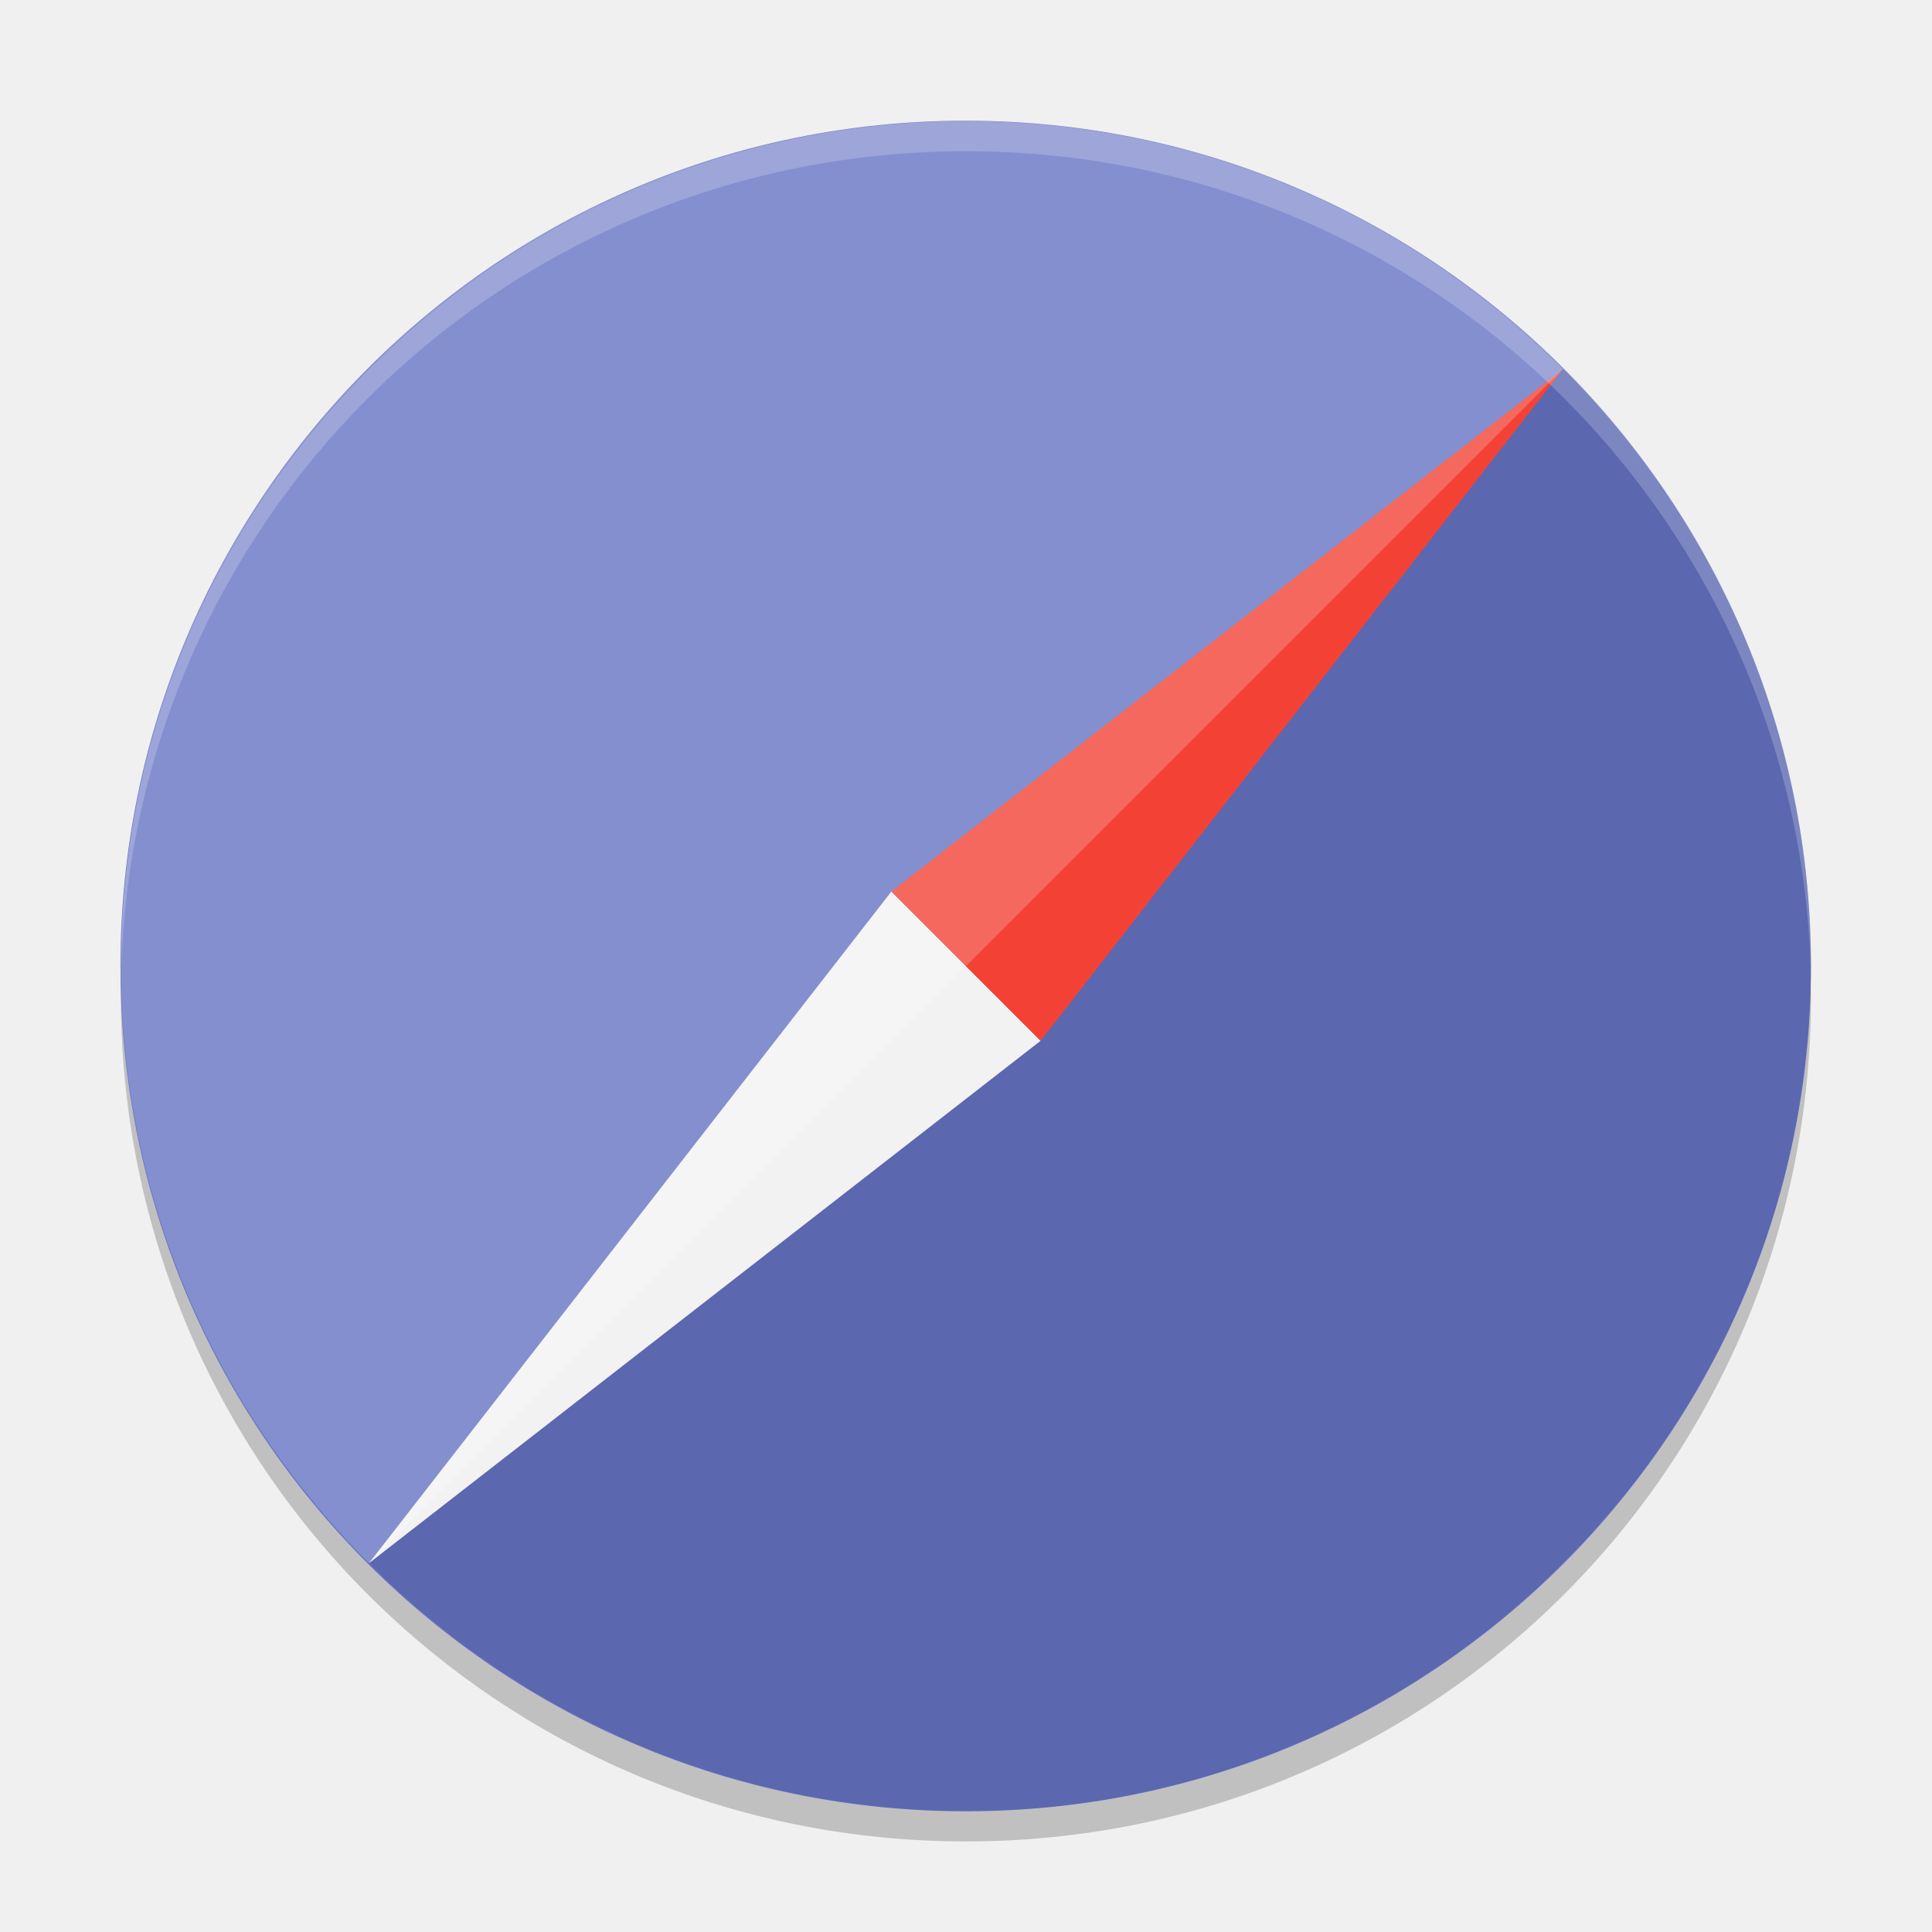
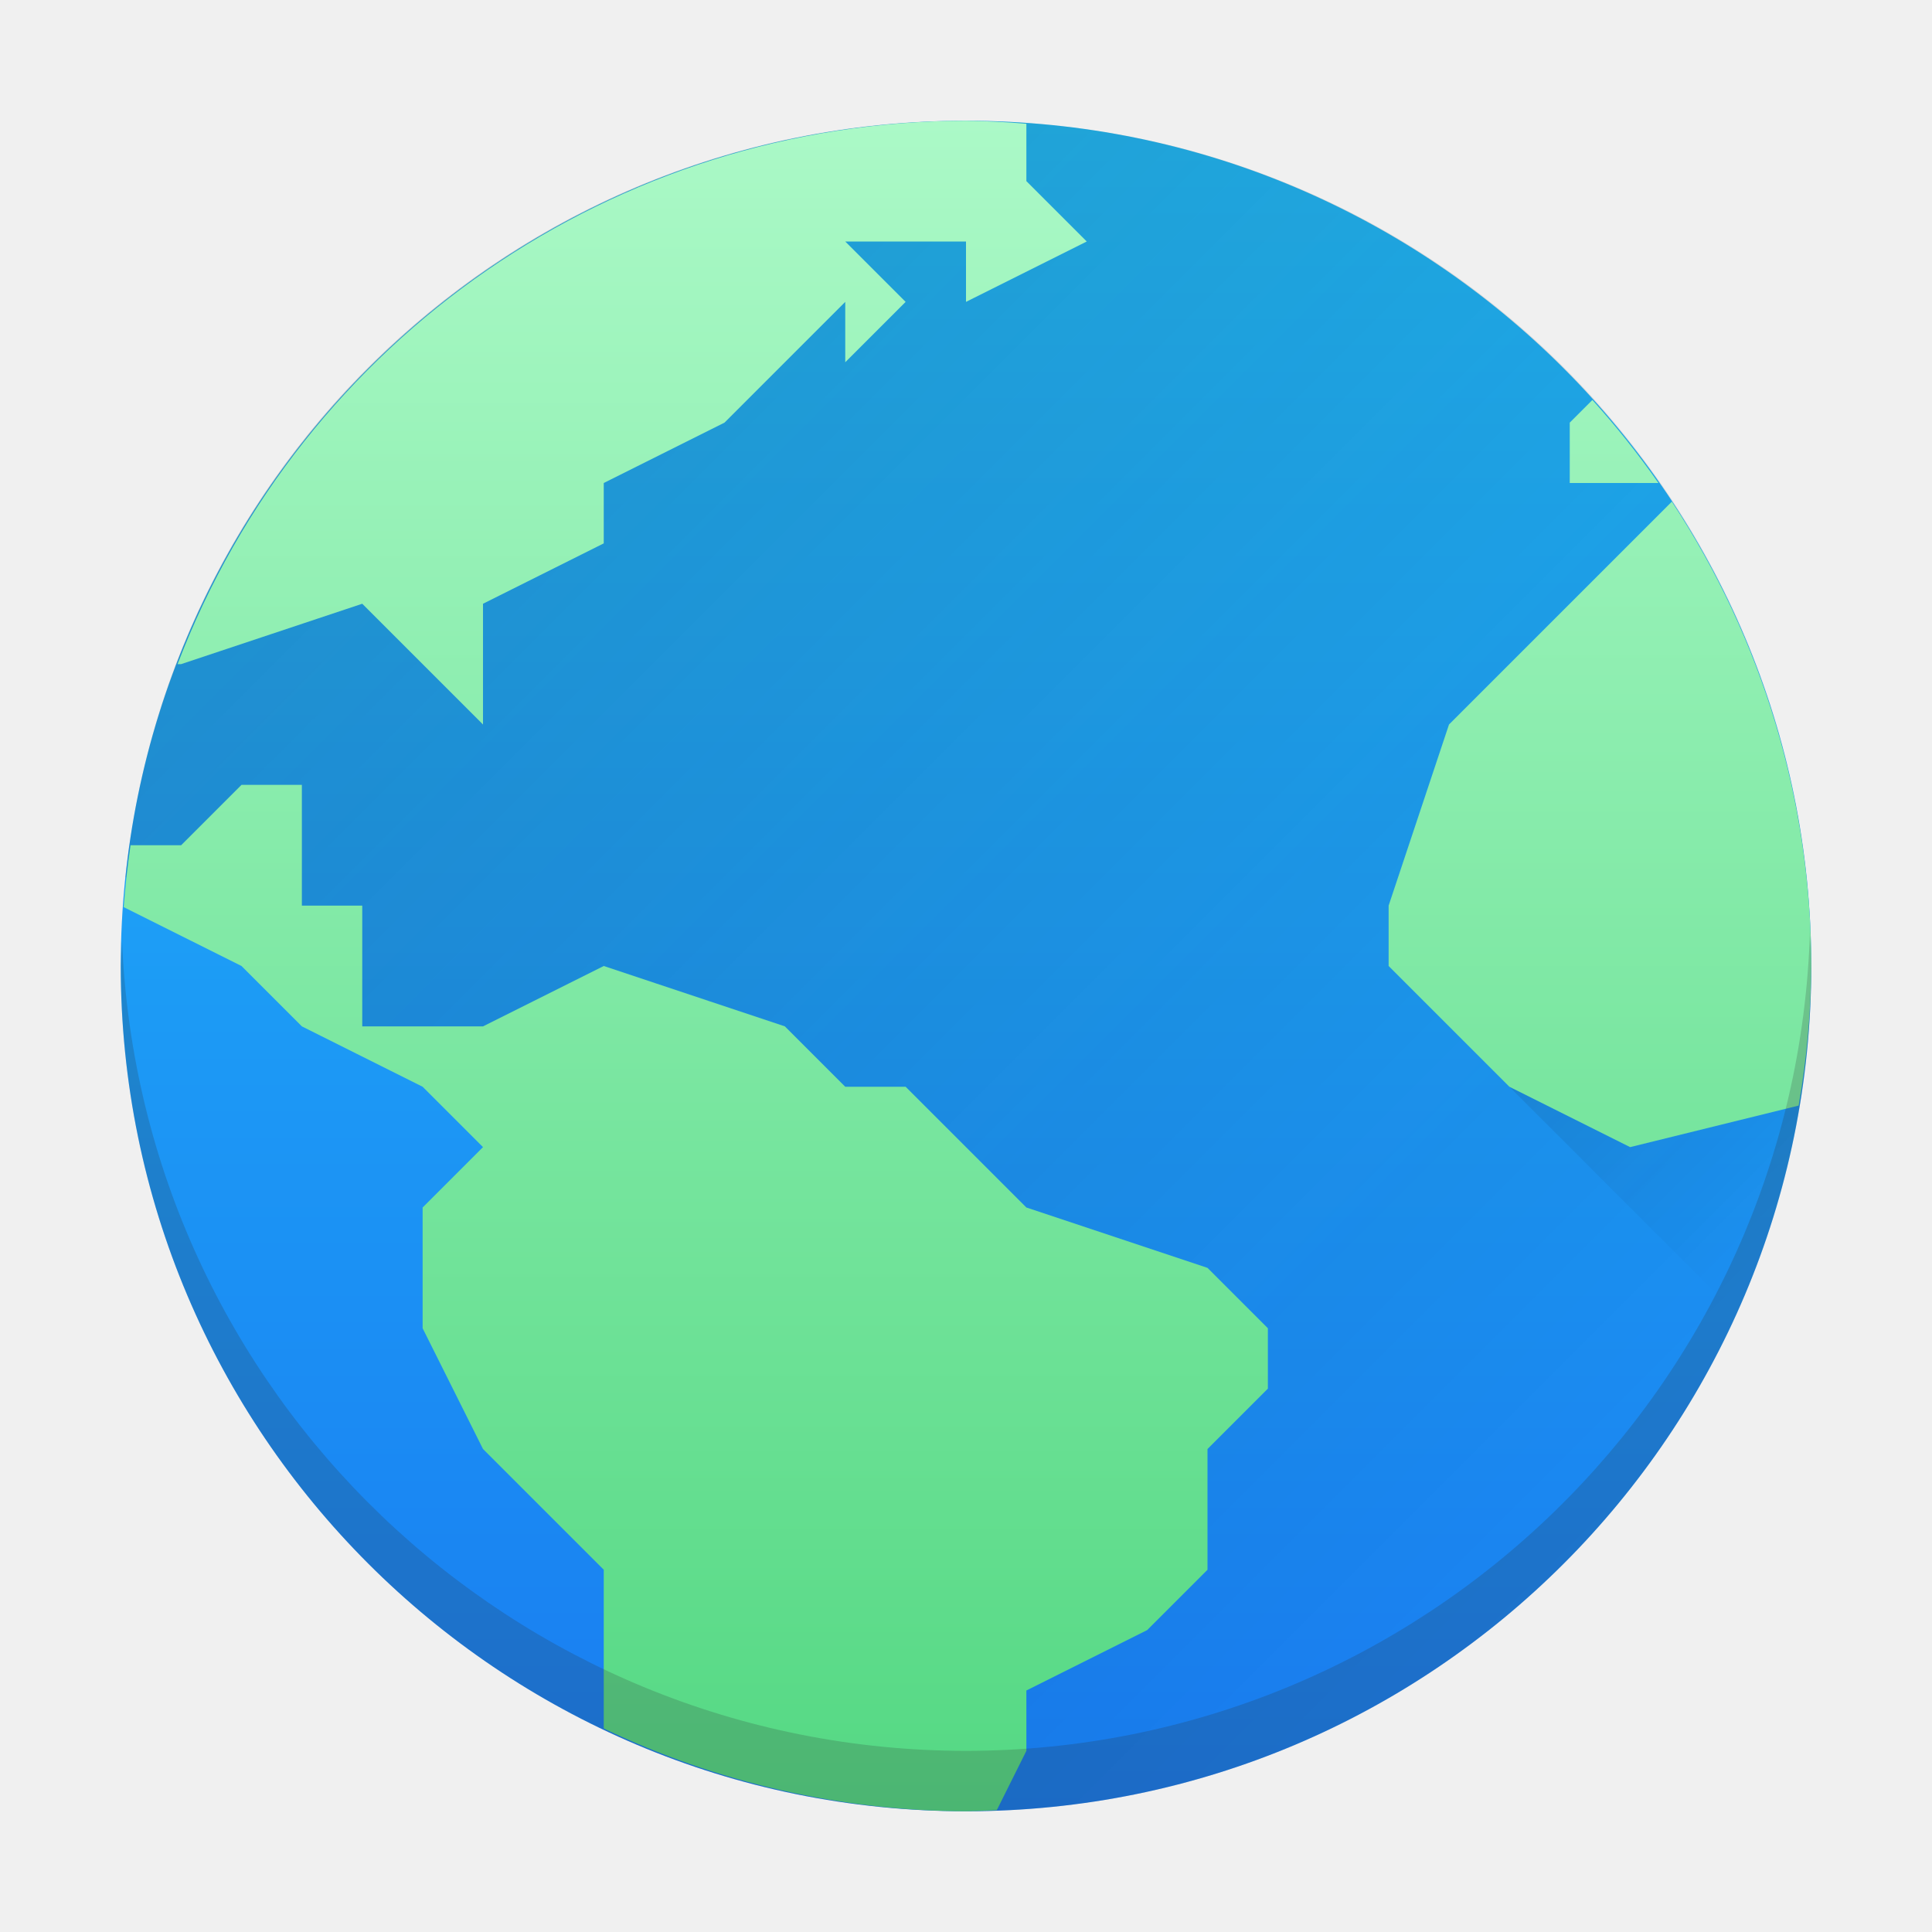
- <svg xmlns="http://www.w3.org/2000/svg" width="64" height="64" version="1">
-   <path style="opacity:0.2" d="M 4.055,32.006 C 4.043,32.341 4.004,32.668 4.004,33.006 4.004,48.515 16.489,61 31.998,61 47.507,61 59.992,48.515 59.992,33.006 c 0,-0.338 -0.039,-0.665 -0.051,-1 -0.528,15.039 -12.773,26.995 -27.944,26.995 -15.171,0 -27.416,-11.956 -27.944,-26.995 z" />
-   <rect style="fill:#6573c3" width="56" height="56" x="-60" y="-59.99" rx="27.994" ry="27.994" transform="matrix(0,-1,-1,0,0,0)" />
-   <path style="opacity:0.1" d="M 51.776,12.229 12.222,51.781 c 10.956,10.956 28.598,10.956 39.554,0 10.956,-10.956 10.956,-28.598 0,-39.554 z" />
-   <path style="fill:#f2f2f2" d="m 12.223,51.782 17.305,-22.249 2.342,2.342 2.602,2.602 z" />
-   <path style="fill:#f34235" d="M 51.776,12.229 29.527,29.534 34.471,34.478 Z" />
-   <path style="opacity:0.2;fill:#ffffff" d="M 51.776,12.229 12.222,51.781 c -10.956,-10.956 -10.956,-28.598 0,-39.554 10.956,-10.956 28.598,-10.956 39.554,0 z" />
-   <path style="opacity:0.2;fill:#ffffff" d="m 32,4.012 c -15.51,0 -27.994,12.485 -27.994,27.994 0,0.147 -0.012,0.293 0,0.437 C 4.305,17.198 16.68,5.011 32,5.011 c 15.319,0 27.694,12.187 27.994,27.432 0.012,-0.145 0,-0.29 0,-0.437 0,-15.509 -12.485,-27.994 -27.994,-27.994 z" />
+ <svg xmlns="http://www.w3.org/2000/svg" xmlns:xlink="http://www.w3.org/1999/xlink" height="32" width="32">
+   <linearGradient id="b" gradientUnits="userSpaceOnUse" x1="2" x2="2" y1="30" y2="2">
+     <stop offset="0" stop-color="#197cf1" />
+     <stop offset="1" stop-color="#20bcfa" />
+   </linearGradient>
+   <linearGradient id="d" gradientUnits="userSpaceOnUse" x1="23" x2="30" xlink:href="#a" y1="13" y2="20" />
+   <linearGradient id="a">
+     <stop offset="0" stop-color="#292c2f" />
+     <stop offset="1" stop-opacity="0" />
+   </linearGradient>
+   <linearGradient id="c" gradientUnits="userSpaceOnUse" x1="6" x2="26" xlink:href="#a" y1="6" y2="26" />
+   <linearGradient id="e" gradientUnits="userSpaceOnUse" x1="2" x2="2" y1="30" y2="2">
+     <stop offset="0" stop-color="#54d883" />
+     <stop offset="1" stop-color="#abf9c7" />
+   </linearGradient>
+   <rect fill="url(#b)" height="28" rx="14" width="28" x="2" y="2" />
+   <path d="M16 2A13.965 13.965 0 0 0 2.078 14.53l.543.07L6 17l7.188 4.133 1.47 8.799A13.97 13.97 0 0 0 30 16c0-7.756-6.244-14-14-14z" fill="url(#c)" fill-rule="evenodd" opacity=".2" />
+   <path d="M29.73 13.27L25 18l3.758 3.758a13.984 13.984 0 0 0 .972-8.488z" fill="url(#d)" fill-rule="evenodd" opacity=".2" />
+   <path d="M16 2a14 14 0 0 0-13.059 9H3l3-1 1 1 1 1v-2l2-1V8l2-1 2-2v1l1-1-1-1h2v1l2-1-1-1v-.95A14 14 0 0 0 16 2zm10.375 4.625L26 7v1h1.469a14 14 0 0 0-1.094-1.375zm1.316 1.684L27 9l-2 2-1 1-1 3v1l1 1 1 1 2 1 2.791-.688A14 14 0 0 0 30 16a14 14 0 0 0-2.309-7.691zM4 13l-1 1h-.838c-.05.34-.088.681-.113 1.023v.002L4 16l1 1 2 1 1 1-1 1v2l1 2 2 2v2.629A14 14 0 0 0 16 30c.17-.003.34-.009.51-.018L17 29v-1l2-1 1-1v-2l1-1v-1l-1-1-3-1-1-1-1-1h-1l-1-1-3-1-2 1H6v-2H5v-2z" fill="url(#e)" />
+   <path d="M29.979 15.414A14 14 0 0 1 16 29 14 14 0 0 1 2.021 15.586 14 14 0 0 0 2 16a14 14 0 0 0 14 14 14 14 0 0 0 14-14 14 14 0 0 0-.021-.586z" fill="#292c2f" opacity=".2" />
</svg>
